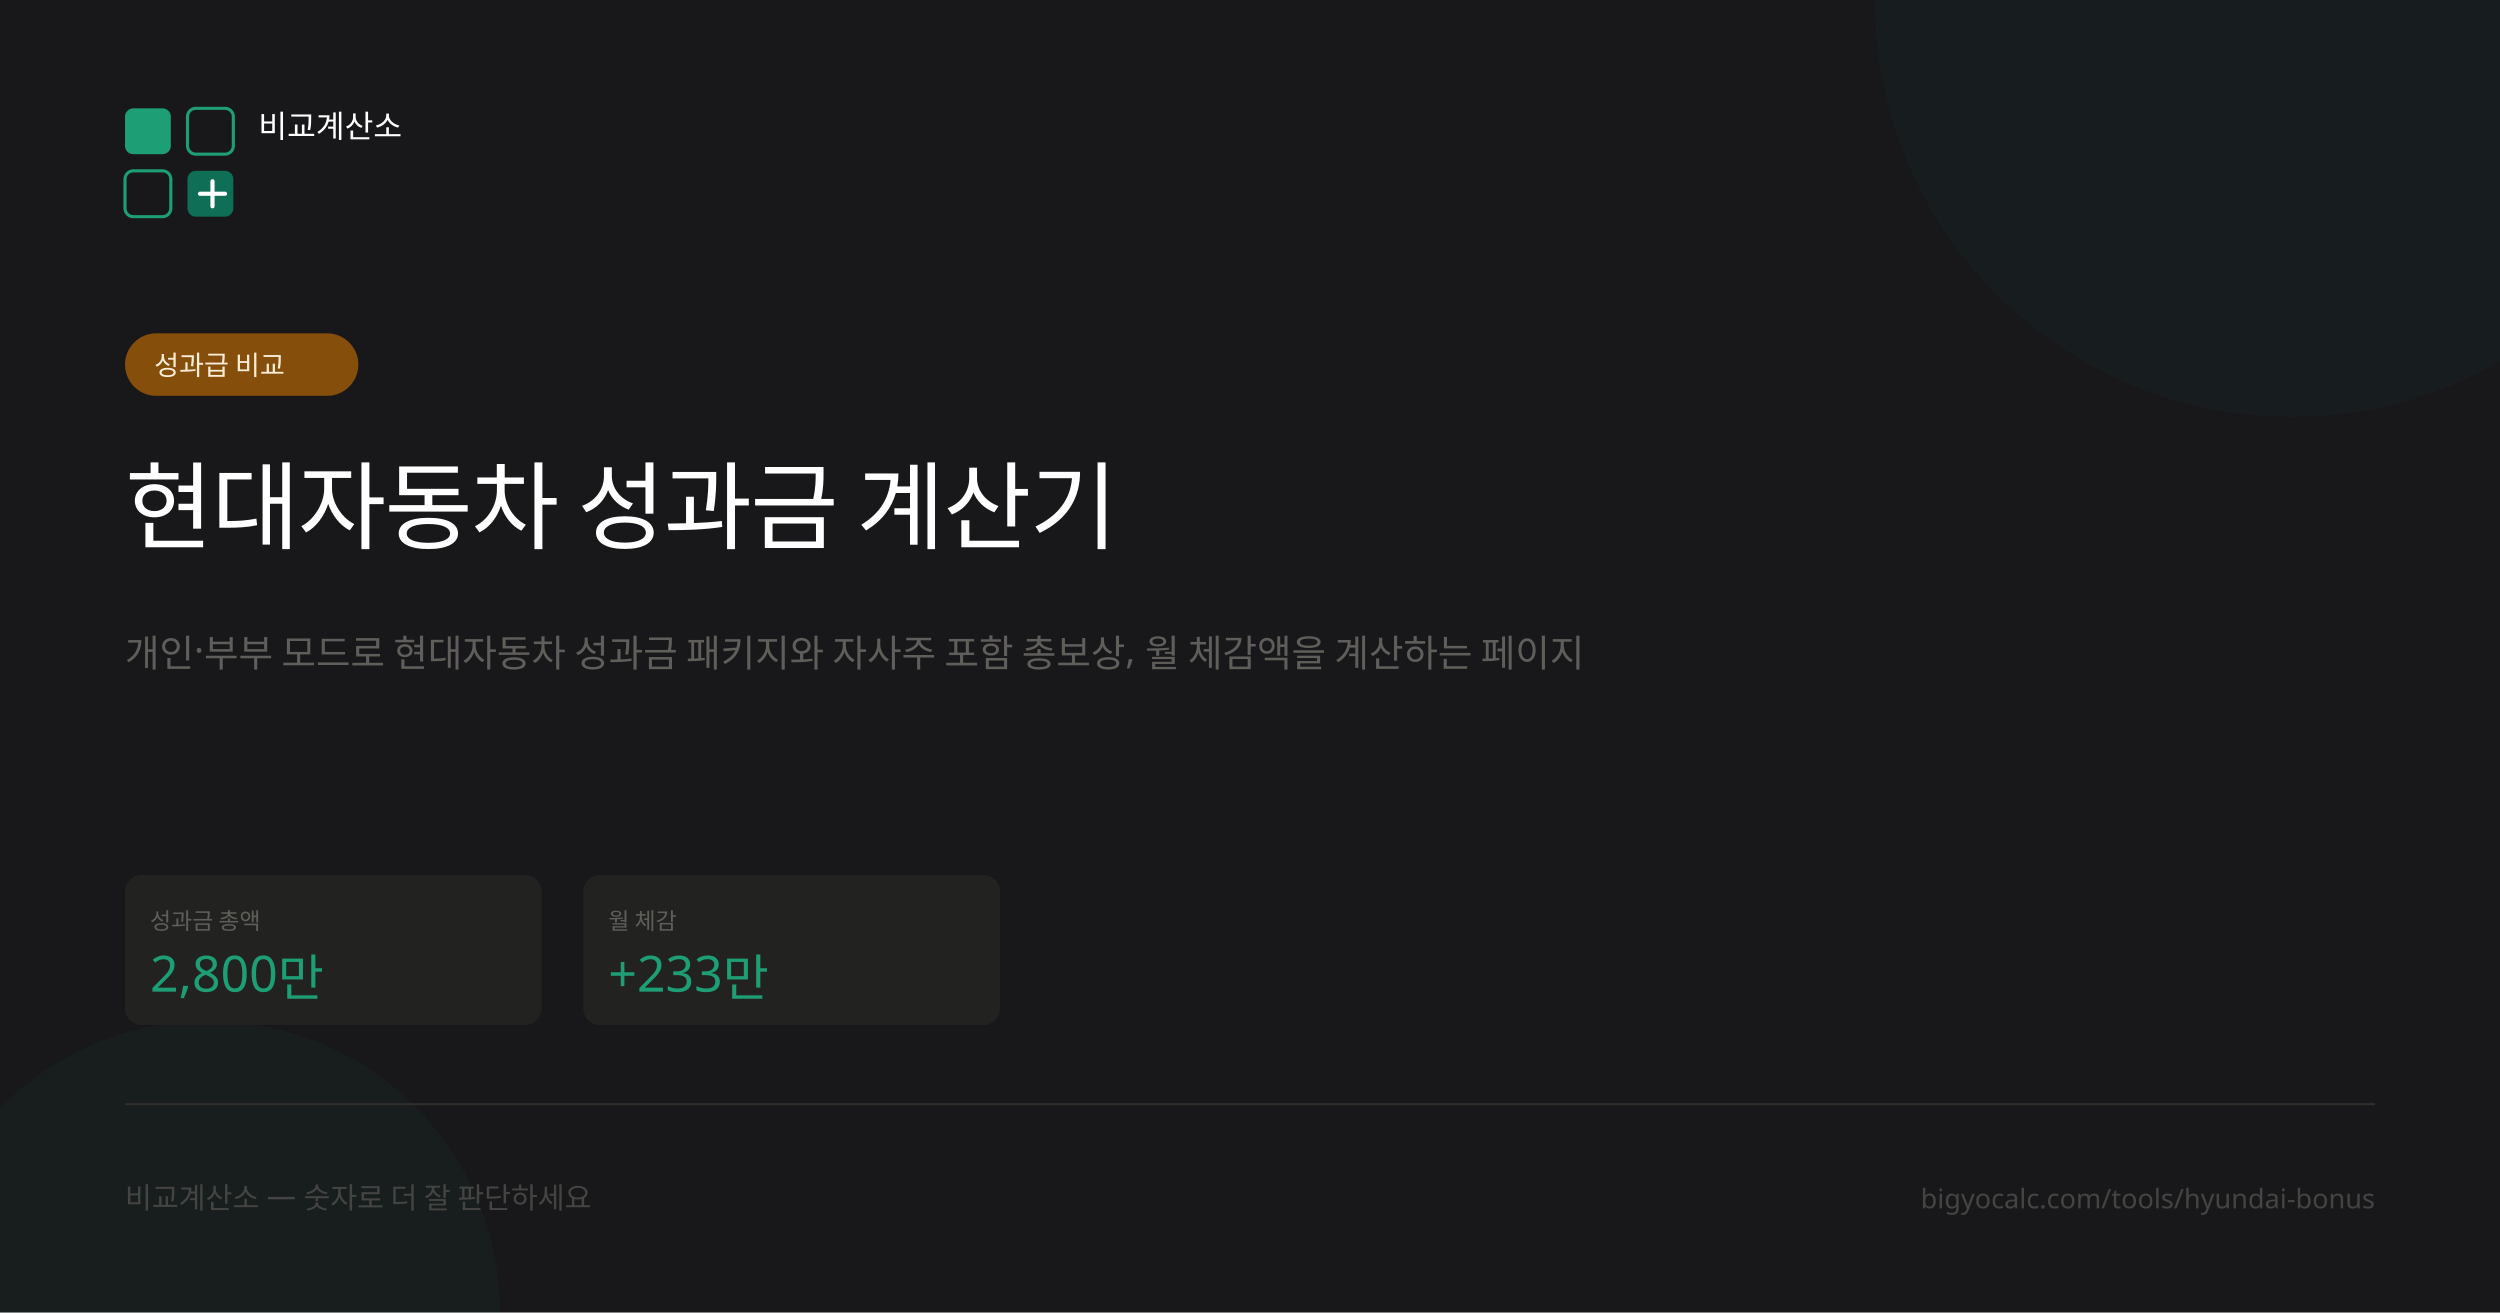
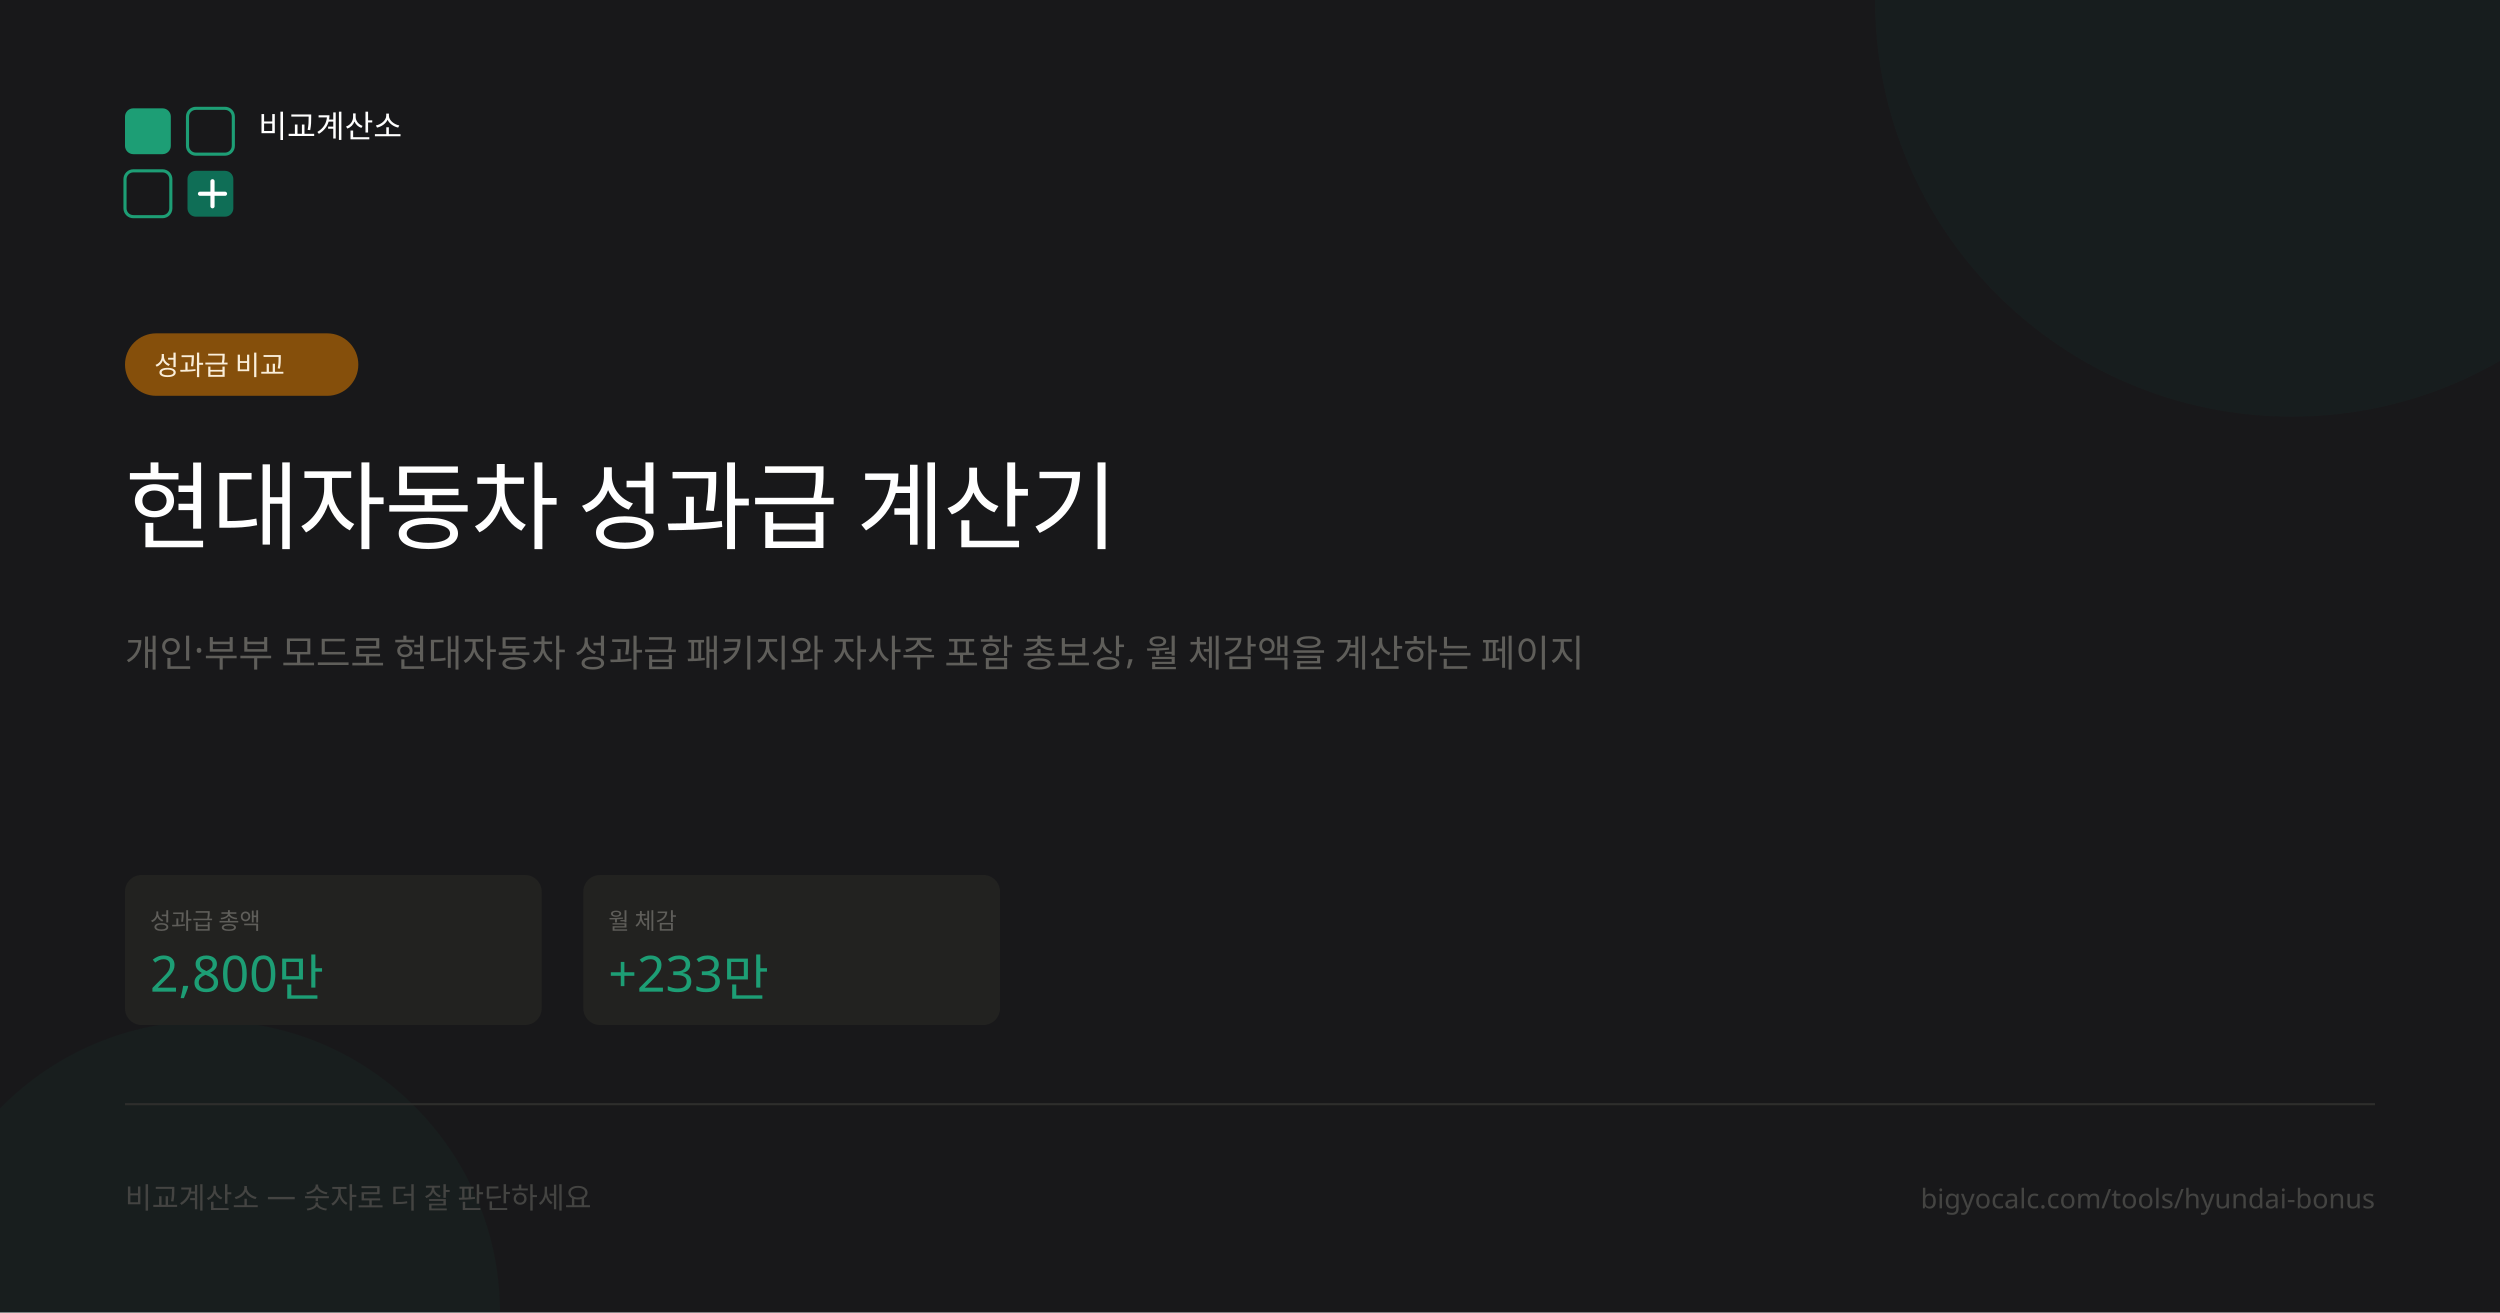
<svg xmlns="http://www.w3.org/2000/svg" viewBox="0 0 1200 630" width="1200" height="630">
  <rect width="1200" height="630" fill="#18181A" />
  <circle cx="1100" cy="0" r="200" fill="#0F6E56" fill-opacity="0.07" />
  <circle cx="100" cy="630" r="140" fill="#1D9E75" fill-opacity="0.05" />
  <rect x="60" y="52" width="22" height="22" rx="4" fill="#1D9E75" />
  <rect x="90" y="52" width="22" height="22" rx="4" fill="none" stroke="#1D9E75" stroke-width="1.5" />
  <rect x="60" y="82" width="22" height="22" rx="4" fill="none" stroke="#1D9E75" stroke-width="1.5" />
  <rect x="90" y="82" width="22" height="22" rx="4" fill="#0F6E56" />
  <line x1="96" y1="93" x2="108" y2="93" stroke="white" stroke-width="2" stroke-linecap="round" />
  <line x1="102" y1="87" x2="102" y2="99" stroke="white" stroke-width="2" stroke-linecap="round" />
  <text x="124" y="66" font-family="system-ui, sans-serif" font-size="15" font-weight="500" fill="#FFFFFF">비교계산소</text>
  <rect x="60" y="160" width="112" height="30" rx="15" fill="#854F0B" />
  <text x="74" y="180" font-family="system-ui, sans-serif" font-size="13" font-weight="500" fill="#FAEEDA">성과급 비교</text>
-   <text x="60" y="260" font-family="system-ui, sans-serif" font-size="46" font-weight="500" fill="#FFFFFF" letter-spacing="-0.8">현대자동차 성과금 계산기</text>
-   <text x="60" y="320" font-family="system-ui, sans-serif" font-size="18" fill="#5F5E5A">개인·부부 모드로 현대자동차 성과금 패키지와 자사주 포함 총보상, 월 체감액을 계산하는 페이지</text>
+   <text x="60" y="260" font-family="system-ui, sans-serif" font-size="46" font-weight="500" fill="#FFFFFF" letter-spacing="-0.8">현대자동차 성과급 계산기</text>
+   <text x="60" y="320" font-family="system-ui, sans-serif" font-size="18" fill="#5F5E5A">개인·부부 모드로 현대자동차 성과급 패키지와 자사주 포함 총보상, 월 체감액을 계산하는 페이지</text>
  <rect x="60" y="420" width="200" height="72" rx="8" fill="#222220" />
-   <text x="72" y="446" font-family="system-ui, sans-serif" font-size="11" fill="#5F5E5A">성과금 총액</text>
+   <text x="72" y="446" font-family="system-ui, sans-serif" font-size="11" fill="#5F5E5A">성과급 총액</text>
  <text x="72" y="476" font-family="system-ui, sans-serif" font-size="24" font-weight="500" fill="#1D9E75">2,800만</text>
  <rect x="280" y="420" width="200" height="72" rx="8" fill="#222220" />
  <text x="292" y="446" font-family="system-ui, sans-serif" font-size="11" fill="#5F5E5A">월 체감</text>
  <text x="292" y="476" font-family="system-ui, sans-serif" font-size="24" font-weight="500" fill="#1D9E75">+233만</text>
  <line x1="60" y1="530" x2="1140" y2="530" stroke="#2E2E2C" stroke-width="1" />
  <text x="60" y="580" font-family="system-ui, sans-serif" font-size="14" fill="#444442">비교계산소 — 숫자로 더 잘 판단하세요</text>
  <text x="1140" y="580" font-family="system-ui, sans-serif" font-size="13" fill="#444442" text-anchor="end">bigyocalc.com/tools/hyundai-bonus</text>
</svg>
